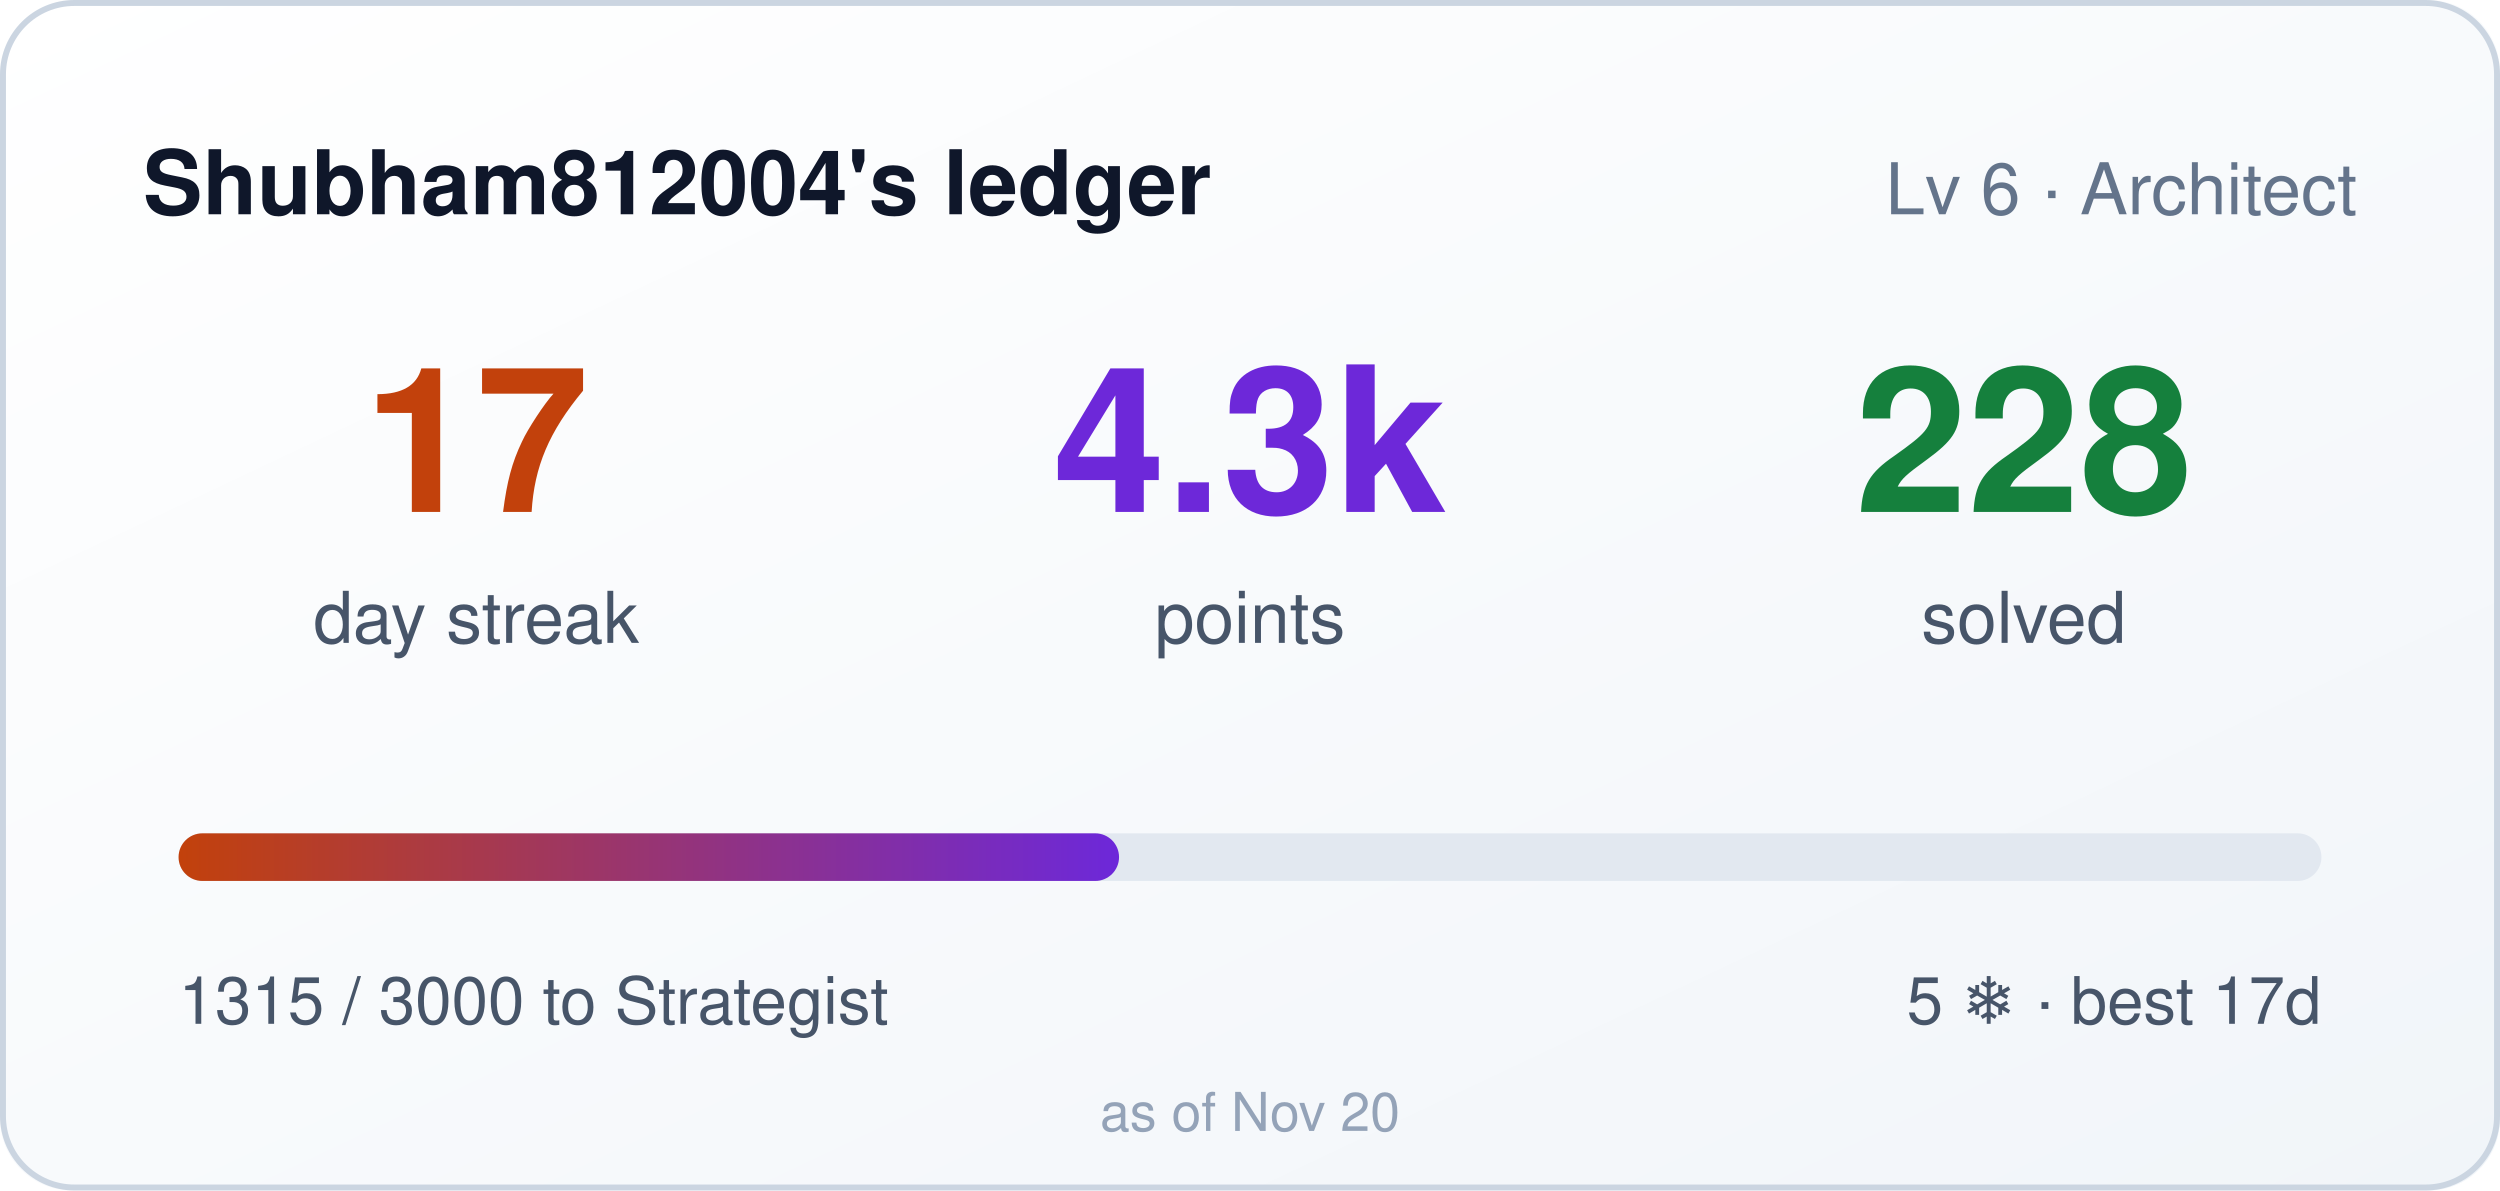
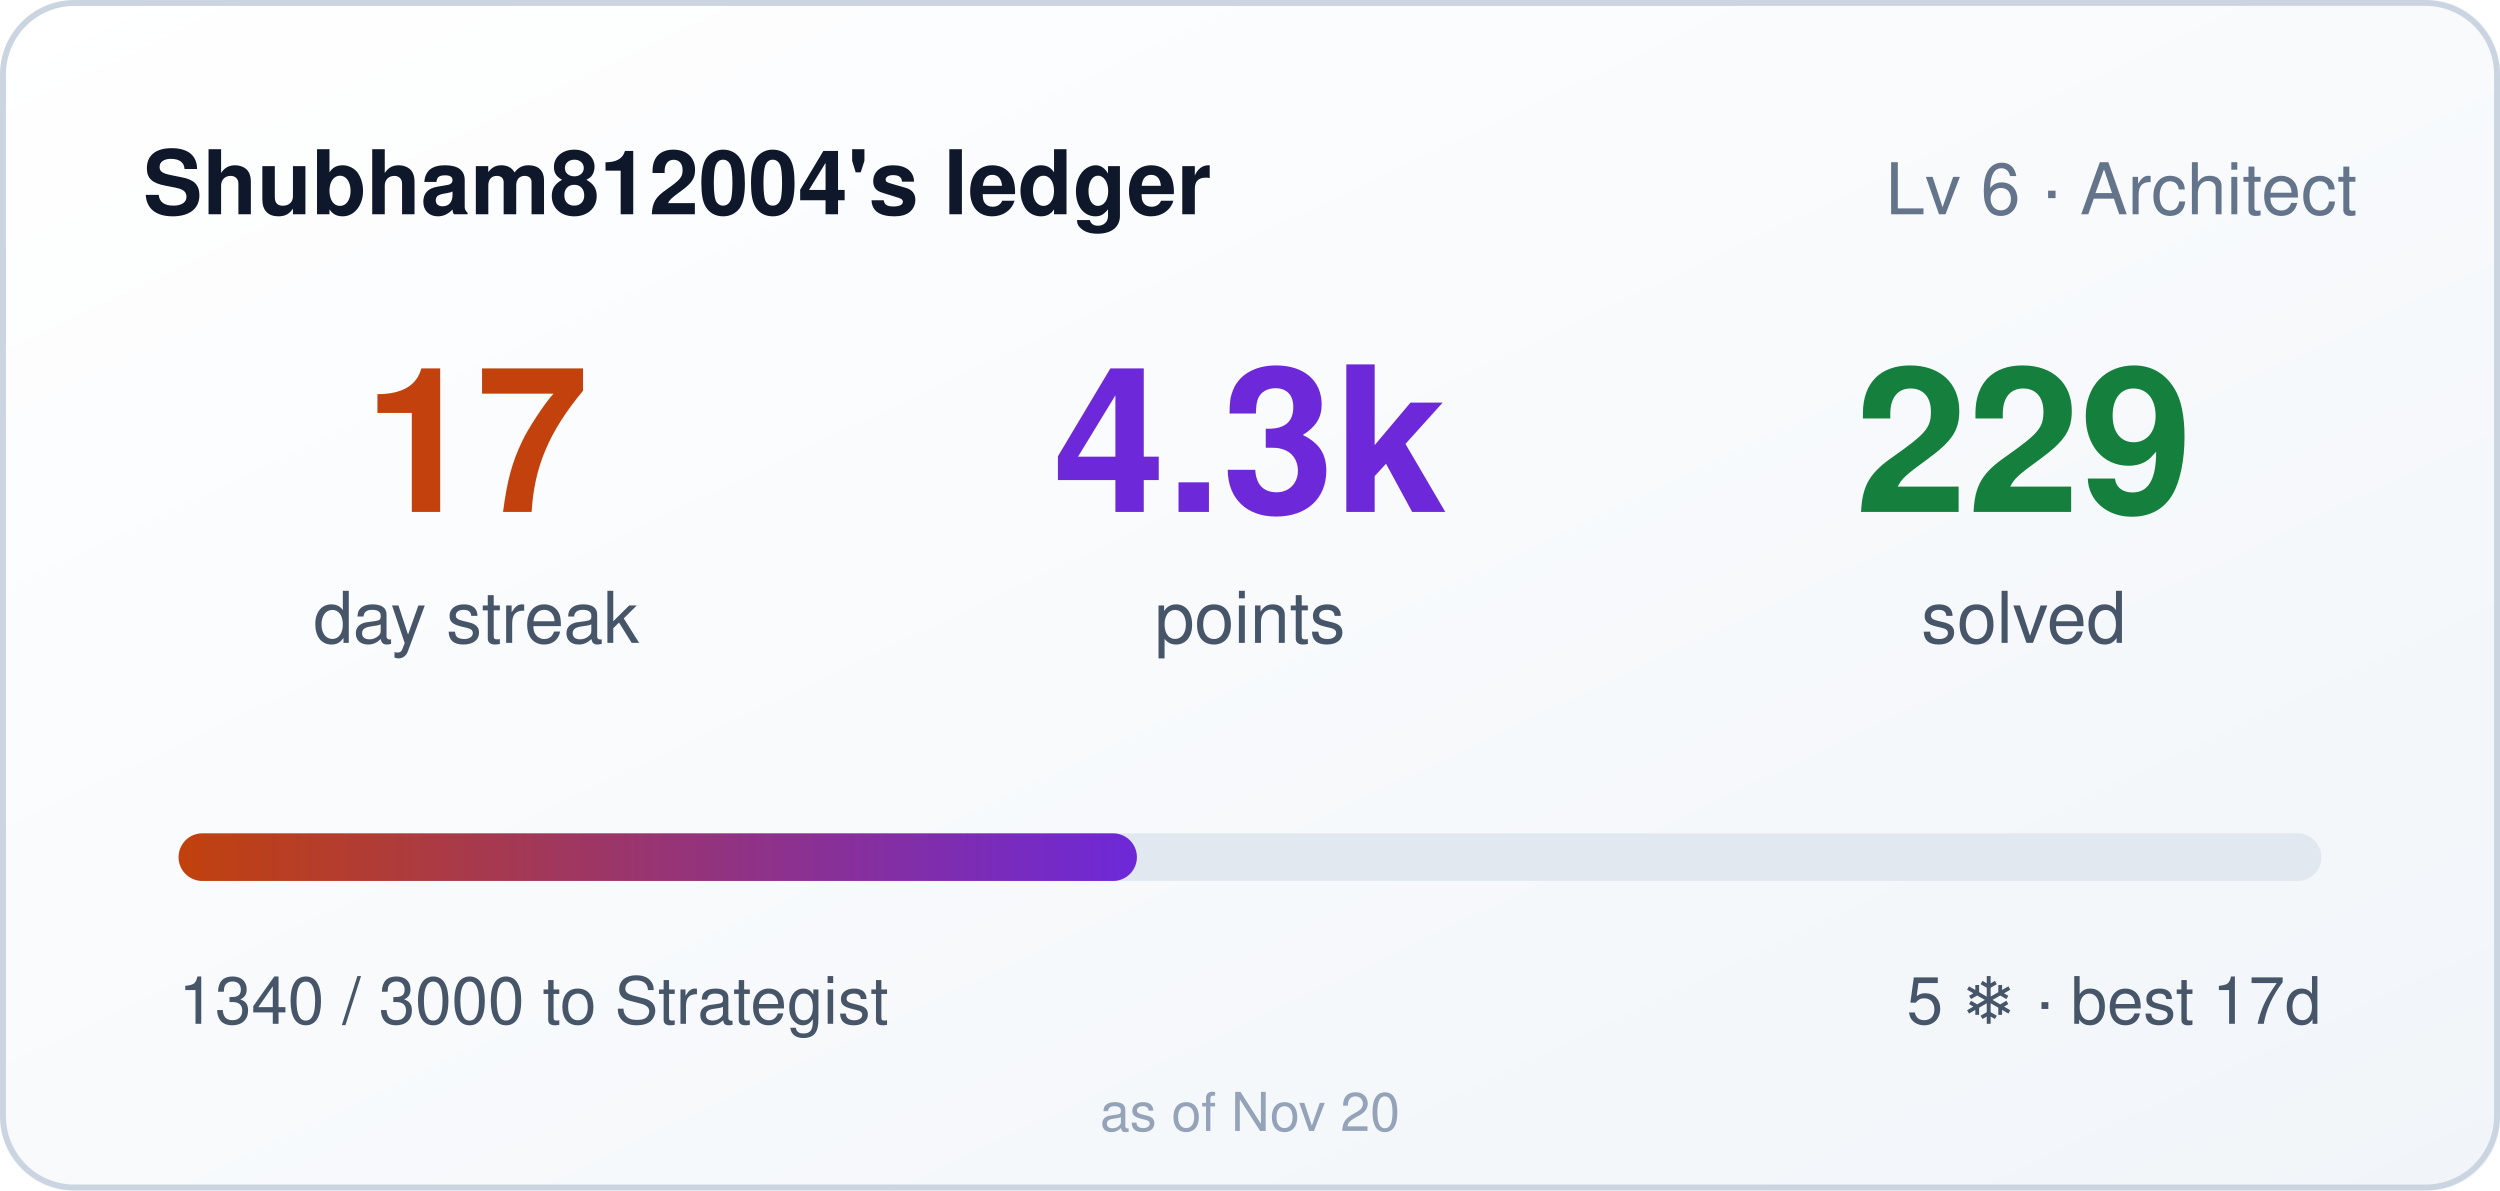
- <svg xmlns="http://www.w3.org/2000/svg" width="420" height="200" role="img" aria-label="Shubham812004's ledger: 17 day streak, 4315 points">
+ <svg xmlns="http://www.w3.org/2000/svg" width="420" height="200" role="img" aria-label="Shubham812004's ledger: 17 day streak, 4340 points">
  <style>
    .bar,.n{transform-box:fill-box}
    .bar{transform-origin:left center}
    @media (prefers-reduced-motion: no-preference){
      .bar{animation:cl-grow .9s cubic-bezier(.22,1,.36,1) both}
      .n{animation:cl-rise .5s ease-out both}
      .n2{animation-delay:.08s}
      .n3{animation-delay:.16s}
    }
    @keyframes cl-grow{from{transform:scaleX(0)}to{transform:scaleX(1)}}
    @keyframes cl-rise{from{opacity:0;transform:translateY(6px)}to{opacity:1;transform:none}}
  </style>
  <defs>
    <linearGradient id="bg" x1="0" y1="0" x2="1" y2="1">
      <stop offset="0" stop-color="#ffffff" />
      <stop offset="1" stop-color="#f1f5f9" />
    </linearGradient>
    <linearGradient id="bar" x1="0" y1="0" x2="1" y2="0">
      <stop offset="0" stop-color="#c2410c" />
      <stop offset="1" stop-color="#6d28d9" />
    </linearGradient>
  </defs>
  <rect width="420" height="200" rx="12" fill="url(#bg)" />
  <rect x="0.5" y="0.5" width="419" height="199" rx="12" fill="none" stroke="#cbd5e1" />
  <text x="24" y="36" fill="#0f172a" font-size="15" font-weight="600" font-family="Segoe UI,Helvetica,Arial,sans-serif">Shubham812004's ledger</text>
  <text x="396" y="36" fill="#64748b" font-size="12" text-anchor="end" font-family="Segoe UI,Helvetica,Arial,sans-serif">Lv 6 · Architect</text>
  <g font-family="Segoe UI,Helvetica,Arial,sans-serif">
    <text class="n n1" x="80" y="86" fill="#c2410c" font-size="34" font-weight="700" text-anchor="middle">17</text>
    <text x="80" y="108" fill="#475569" font-size="12" text-anchor="middle">day streak</text>
    <text class="n n2" x="210" y="86" fill="#6d28d9" font-size="34" font-weight="700" text-anchor="middle">4.3k</text>
    <text x="210" y="108" fill="#475569" font-size="12" text-anchor="middle">points</text>
-     <text class="n n3" x="340" y="86" fill="#15803d" font-size="34" font-weight="700" text-anchor="middle">228</text>
+     <text class="n n3" x="340" y="86" fill="#15803d" font-size="34" font-weight="700" text-anchor="middle">229</text>
    <text x="340" y="108" fill="#475569" font-size="12" text-anchor="middle">solved</text>
  </g>
  <rect x="30" y="140" width="360" height="8" rx="4" fill="#e2e8f0" />
-   <rect class="bar" x="30" y="140" width="158" height="8" rx="4" fill="url(#bar)" />
-   <text x="30" y="172" fill="#475569" font-size="11" font-family="Segoe UI,Helvetica,Arial,sans-serif">1315 / 3000 to Strategist</text>
+   <rect class="bar" x="30" y="140" width="161" height="8" rx="4" fill="url(#bar)" />
+   <text x="30" y="172" fill="#475569" font-size="11" font-family="Segoe UI,Helvetica,Arial,sans-serif">1340 / 3000 to Strategist</text>
  <text x="390" y="172" fill="#475569" font-size="11" text-anchor="end" font-family="Segoe UI,Helvetica,Arial,sans-serif">5 ❄ · best 17d</text>
  <text x="210" y="190" fill="#94a3b8" font-size="9" text-anchor="middle" font-family="Segoe UI,Helvetica,Arial,sans-serif">as of Nov 20</text>
</svg>
